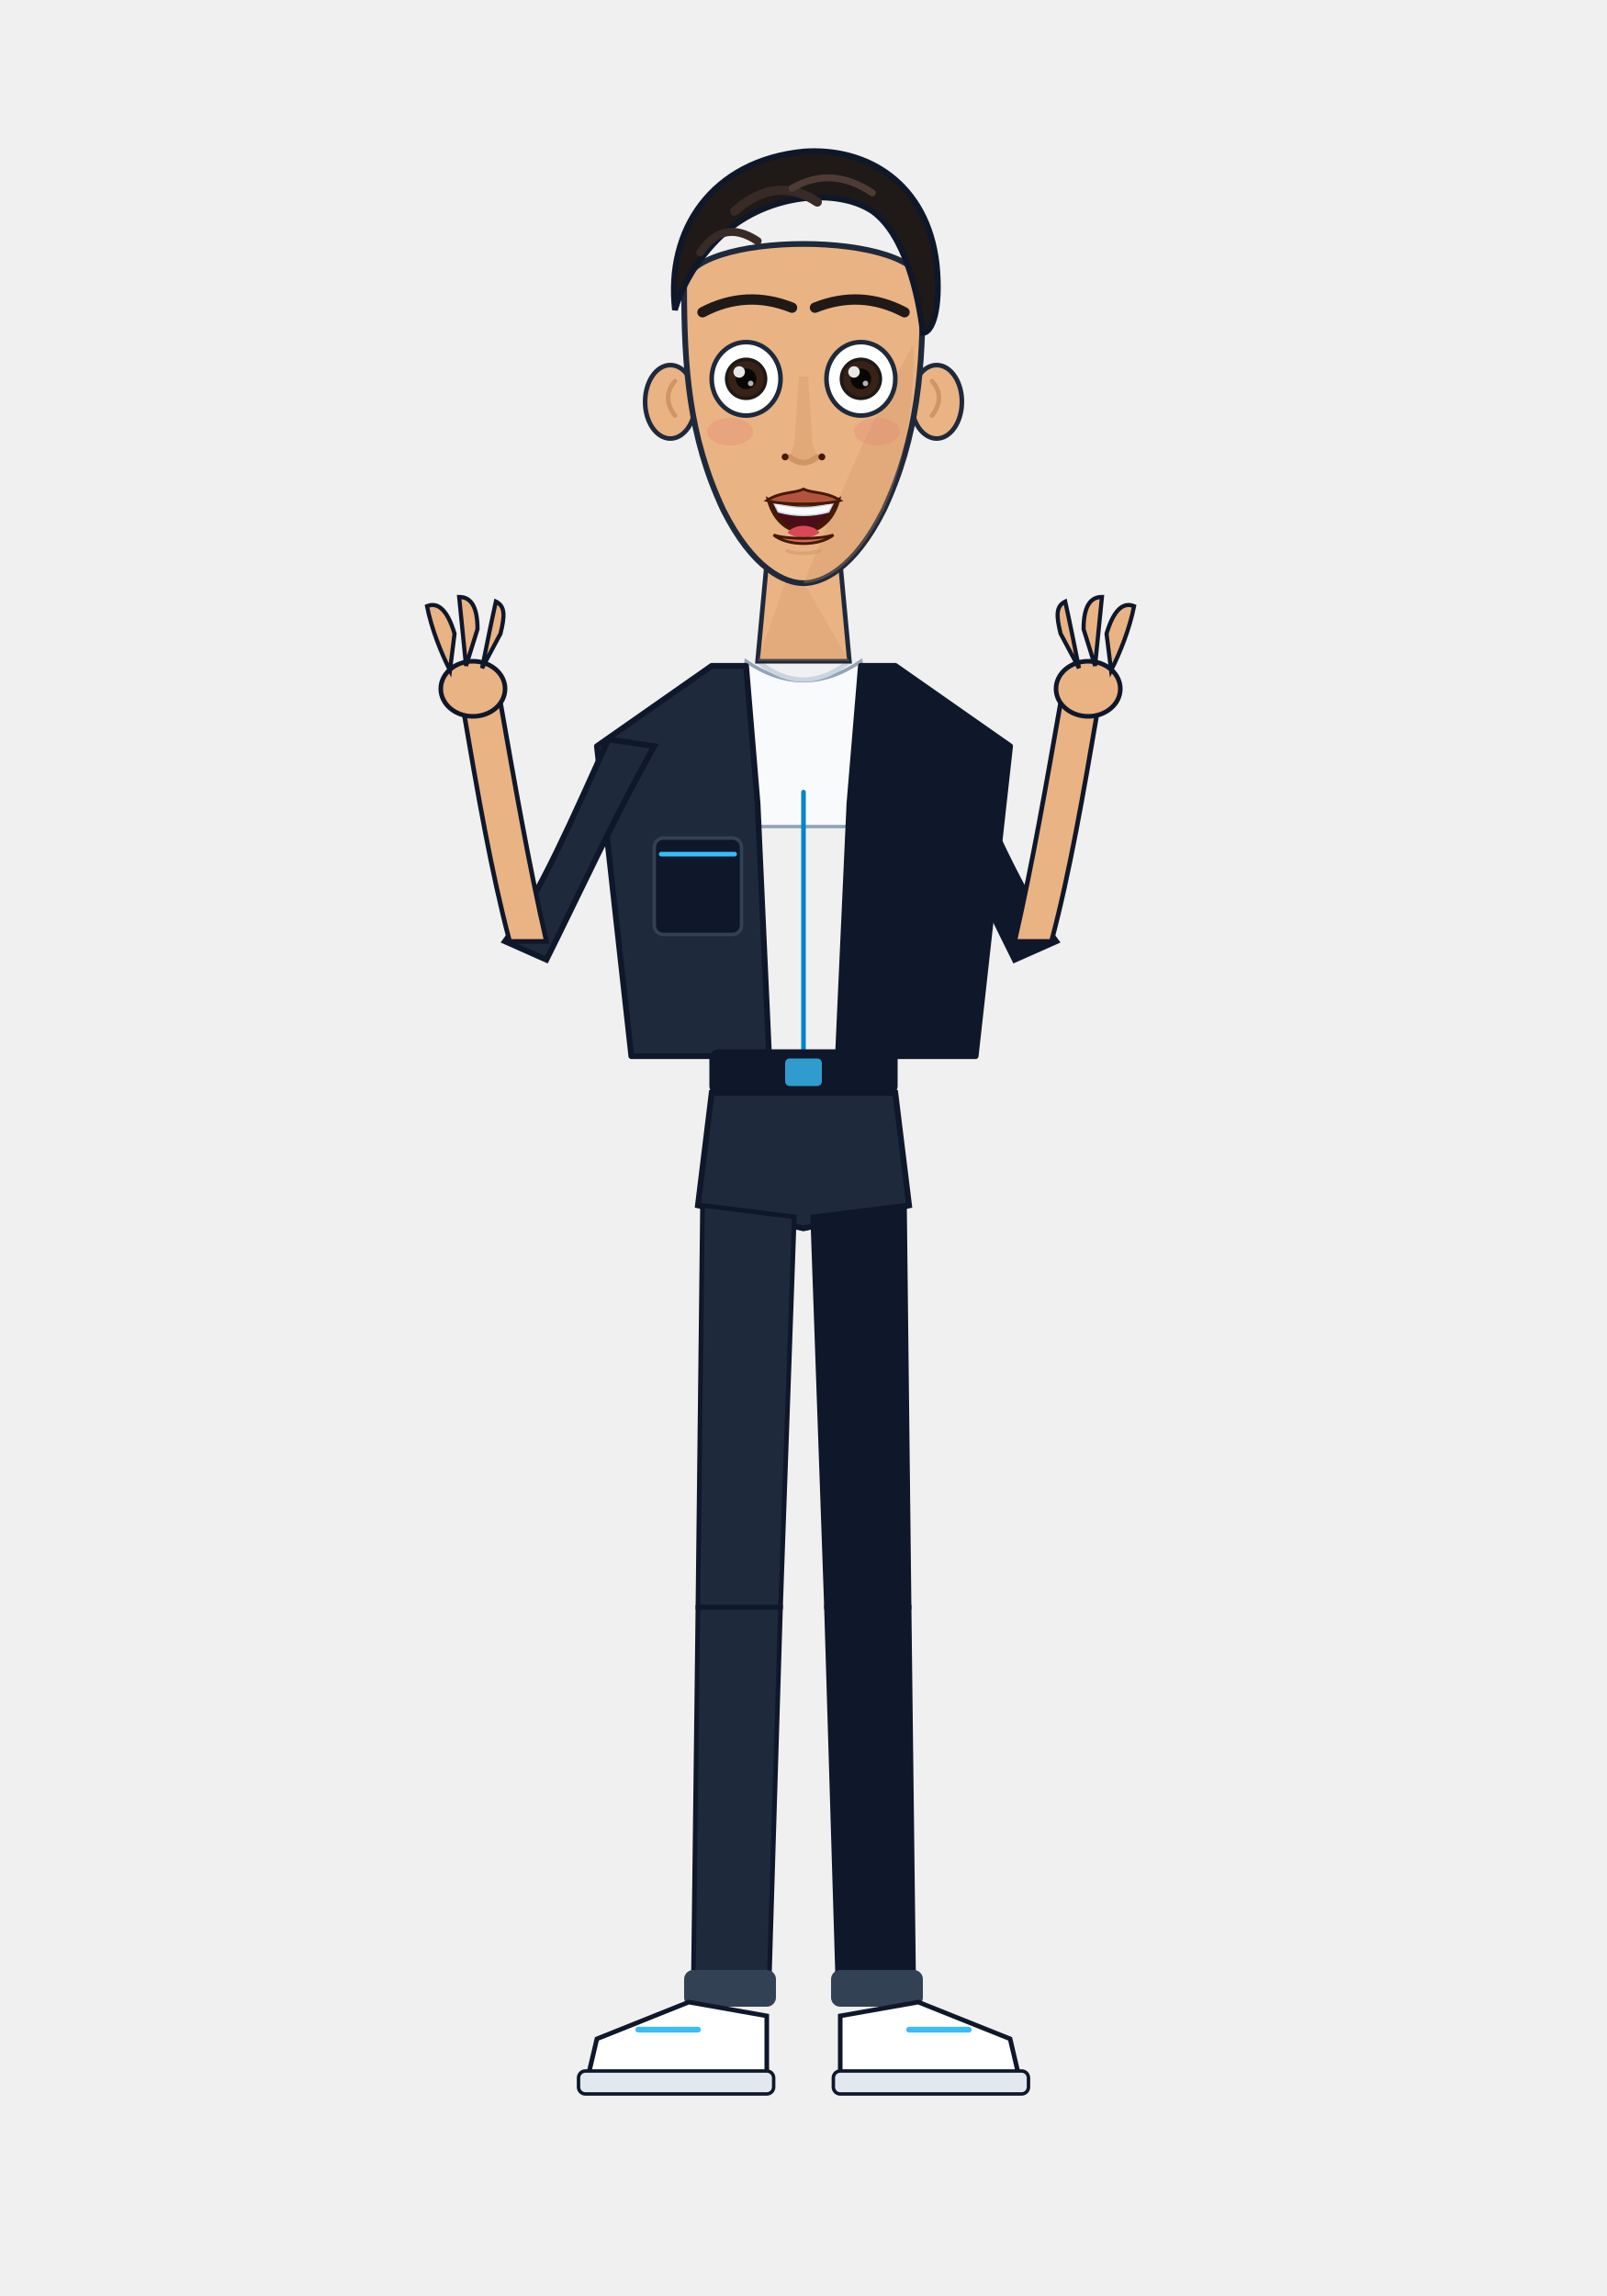
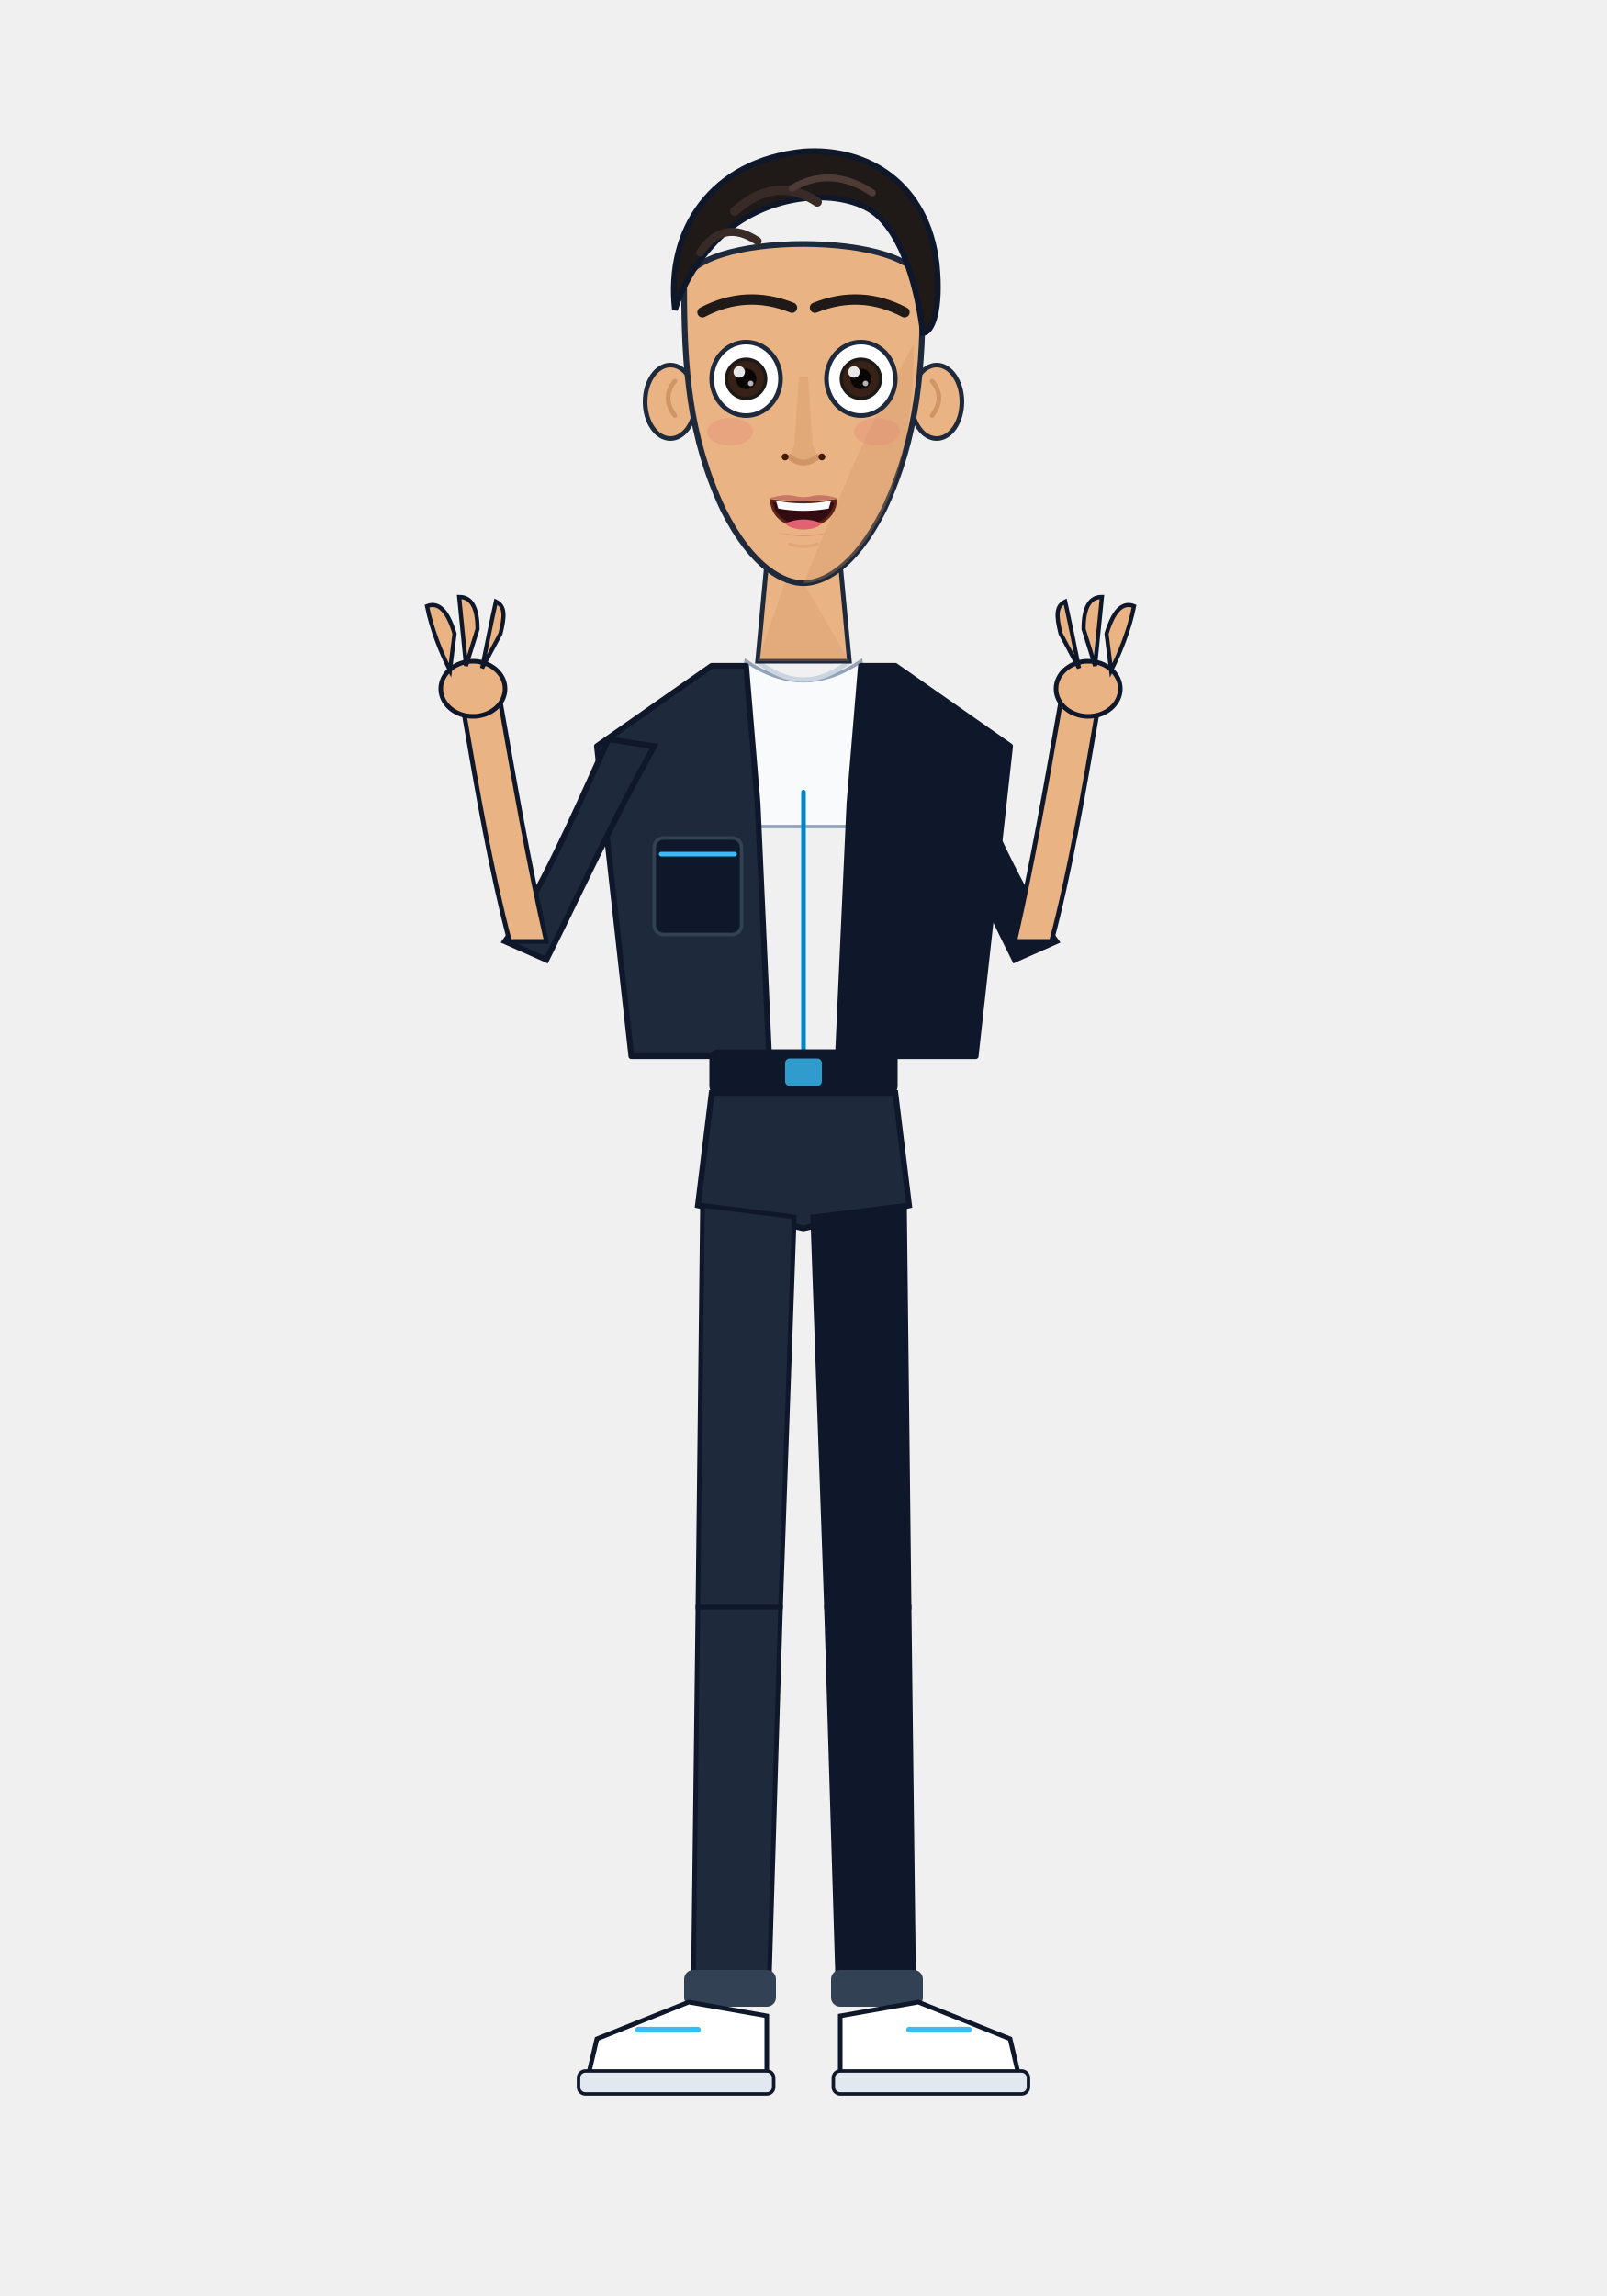
<svg xmlns="http://www.w3.org/2000/svg" viewBox="-100 50 700 1000" width="700" height="1000">
  <g id="modern_character_root">
    <path d="M 210 526 L 290 526 L 296 575 L 250 585 L 204 575 Z" fill="#1e293b" stroke="#0f172a" stroke-width="2.5" />
    <path d="M 206 575 L 246 580 L 240 750 L 204 750 Z" fill="#1e293b" stroke="#0f172a" stroke-width="2" />
    <path d="M 204 750 L 240 750 L 235 915 L 202 915 Z" fill="#1e293b" stroke="#0f172a" stroke-width="2" />
    <rect x="198" y="908" width="40" height="16" rx="4" fill="#334155" />
    <path d="M 254 580 L 294 575 L 296 750 L 260 750 Z" fill="#0f172a" stroke="#0f172a" stroke-width="2" />
    <path d="M 260 750 L 296 750 L 298 915 L 265 915 Z" fill="#0f172a" stroke="#0f172a" stroke-width="2" />
    <rect x="262" y="908" width="40" height="16" rx="4" fill="#334155" />
    <path d="M 156 955 L 234 955 L 234 928 L 200 922 L 160 938 Z" fill="#ffffff" stroke="#0f172a" stroke-width="2" />
    <rect x="152" y="952" width="85" height="10" rx="3" fill="#e2e8f0" stroke="#0f172a" stroke-width="1.5" />
    <line x1="178" y1="934" x2="204" y2="934" stroke="#38bdf8" stroke-width="2.5" stroke-linecap="round" />
    <path d="M 266 955 L 344 955 L 340 938 L 300 922 L 266 928 Z" fill="#ffffff" stroke="#0f172a" stroke-width="2" />
    <rect x="263" y="952" width="85" height="10" rx="3" fill="#e2e8f0" stroke="#0f172a" stroke-width="1.5" />
    <line x1="296" y1="934" x2="322" y2="934" stroke="#38bdf8" stroke-width="2.5" stroke-linecap="round" />
    <path d="M 225 338 Q 250 355 275 338 L 285 410 L 215 410 Z" fill="#f8fafc" stroke="#94a3b8" stroke-width="1.5" />
    <path d="M 230 338 Q 250 354 270 338" stroke="#cbd5e1" stroke-width="2" fill="none" />
    <path d="M 210 340 L 160 375 L 175 510 L 235 510 L 230 400 L 225 340 Z" fill="#1e293b" stroke="#0f172a" stroke-width="2.5" stroke-linejoin="round" />
    <path d="M 290 340 L 340 375 L 325 510 L 265 510 L 270 400 L 275 340 Z" fill="#0f172a" stroke="#0f172a" stroke-width="2.5" stroke-linejoin="round" />
    <line x1="250" y1="395" x2="250" y2="510" stroke="#0284c7" stroke-width="2" stroke-linecap="round" />
    <rect x="185" y="415" width="38" height="42" rx="4" fill="#0f172a" stroke="#334155" stroke-width="1.5" />
    <line x1="188" y1="422" x2="220" y2="422" stroke="#38bdf8" stroke-width="2" stroke-linecap="round" />
    <rect x="210" y="508" width="80" height="18" rx="3" fill="#0f172a" stroke="#0f172a" stroke-width="2" />
    <rect x="242" y="511" width="16" height="12" rx="2" fill="#38bdf8" opacity="0.8" />
    <path d="M 165 372 C 150 405, 135 440, 120 460 L 138 468 C 152 440, 168 405, 185 375 Z" fill="#1e293b" stroke="#0f172a" stroke-width="2.5" />
    <path d="M 122 460 C 114 430, 108 395, 102 360 L 118 356 C 124 390, 130 425, 138 460 Z" fill="#eab383" stroke="#0f172a" stroke-width="2" />
    <ellipse cx="106" cy="350" rx="14" ry="12" fill="#eab383" stroke="#0f172a" stroke-width="2" />
    <path d="M 96 342 C 92 334, 88 324, 86 314 C 91 312, 95 316, 98 326 Z" fill="#eab383" stroke="#0f172a" stroke-width="1.8" />
    <path d="M 103 340 C 102 330, 101 320, 100 310 C 105 310, 108 314, 108 324 Z" fill="#eab383" stroke="#0f172a" stroke-width="1.8" />
    <path d="M 110 341 C 112 331, 114 321, 116 312 C 120 314, 120 318, 118 326 Z" fill="#eab383" stroke="#0f172a" stroke-width="1.8" />
    <path d="M 315 372 C 330 405, 345 440, 360 460 L 342 468 C 328 440, 312 405, 295 375 Z" fill="#0f172a" stroke="#0f172a" stroke-width="2.5" />
    <path d="M 358 460 C 366 430, 372 395, 378 360 L 362 356 C 356 390, 350 425, 342 460 Z" fill="#eab383" stroke="#0f172a" stroke-width="2" />
    <ellipse cx="374" cy="350" rx="14" ry="12" fill="#eab383" stroke="#0f172a" stroke-width="2" />
    <path d="M 384 342 C 388 334, 392 324, 394 314 C 389 312, 385 316, 382 326 Z" fill="#eab383" stroke="#0f172a" stroke-width="1.8" />
    <path d="M 377 340 C 378 330, 379 320, 380 310 C 375 310, 372 314, 372 324 Z" fill="#eab383" stroke="#0f172a" stroke-width="1.8" />
    <path d="M 370 341 C 368 331, 366 321, 364 312 C 360 314, 360 318, 362 326 Z" fill="#eab383" stroke="#0f172a" stroke-width="1.8" />
    <path d="M 234 295 L 230 338 L 270 338 L 266 295 Z" fill="#eab383" stroke="#1e293b" stroke-width="2" />
    <path d="M 245 295 L 230 338 L 270 338 Z" fill="#d09564" opacity="0.25" />
    <ellipse cx="192" cy="225" rx="11" ry="16" fill="#eab383" stroke="#1e293b" stroke-width="2" />
    <path d="M 194 216 Q 188 223 194 231" stroke="#d09564" stroke-width="2" fill="none" stroke-linecap="round" />
    <ellipse cx="308" cy="225" rx="11" ry="16" fill="#eab383" stroke="#1e293b" stroke-width="2" />
    <path d="M 306 216 Q 312 223 306 231" stroke="#d09564" stroke-width="2" fill="none" stroke-linecap="round" />
    <path d="M 198 175               C 198 150, 302 150, 302 175               C 302 210, 300 240, 285 272               C 272 298, 258 304, 250 304               C 242 304, 228 298, 215 272               C 200 240, 198 210, 198 175 Z" fill="#eab383" stroke="#1e293b" stroke-width="2.5" />
    <path d="M 250 304 C 258 304, 272 298, 285 272 C 295 250, 298 225, 298 200 C 280 230, 260 280, 250 304 Z" fill="#d09564" opacity="0.3" />
    <ellipse cx="218" cy="238" rx="10" ry="6" fill="#e28878" opacity="0.35" />
    <ellipse cx="282" cy="238" rx="10" ry="6" fill="#e28878" opacity="0.35" />
    <path d="M 194 185              C 190 150, 210 120, 250 116              C 278 114, 304 130, 308 165              C 310 185, 306 195, 302 195              C 300 178, 294 152, 280 142              C 265 132, 235 134, 215 152              C 202 164, 196 178, 194 185 Z" fill="#1f1917" stroke="#0f172a" stroke-width="2.5" />
    <path d="M 220 142 Q 238 126 256 138" stroke="#382a26" stroke-width="4" stroke-linecap="round" fill="none" />
    <path d="M 245 132 Q 262 122 280 134" stroke="#4e3b36" stroke-width="3" stroke-linecap="round" fill="none" />
    <path d="M 205 160 Q 215 145 230 155" stroke="#382a26" stroke-width="3.5" stroke-linecap="round" fill="none" />
    <path d="M 206 186 Q 225 176 245 184" stroke="#1f1917" stroke-width="4.5" stroke-linecap="round" fill="none" />
    <path d="M 255 184 Q 275 176 294 186" stroke="#1f1917" stroke-width="4.5" stroke-linecap="round" fill="none" />
    <ellipse cx="225" cy="215" rx="15" ry="16" fill="#ffffff" stroke="#1e293b" stroke-width="2" />
    <circle cx="225" cy="215" r="8.5" fill="#382218" stroke="#1c1917" stroke-width="1.5" />
    <circle cx="225" cy="215" r="4.5" fill="#090706" />
    <circle cx="222" cy="212" r="2.5" fill="#ffffff" opacity="0.9" />
    <circle cx="227" cy="217" r="1.2" fill="#ffffff" opacity="0.7" />
    <ellipse cx="275" cy="215" rx="15" ry="16" fill="#ffffff" stroke="#1e293b" stroke-width="2" />
    <circle cx="275" cy="215" r="8.5" fill="#382218" stroke="#1c1917" stroke-width="1.5" />
    <circle cx="275" cy="215" r="4.5" fill="#090706" />
    <circle cx="272" cy="212" r="2.5" fill="#ffffff" opacity="0.9" />
    <circle cx="277" cy="217" r="1.2" fill="#ffffff" opacity="0.7" />
    <path d="M 248 214 L 246 244 Q 242 250 250 252 Q 258 250 254 244 L 252 214" fill="#d09564" opacity="0.35" />
    <path d="M 244 249 Q 250 254 256 249" stroke="#d09564" stroke-width="2.5" stroke-linecap="round" fill="none" />
    <circle cx="242" cy="249" r="1.5" fill="#451a03" />
    <circle cx="258" cy="249" r="1.5" fill="#451a03" />
-     <path d="M 235 268 C 240 286, 260 286, 265 268 C 258 272, 242 272, 235 268 Z" fill="#4a0e17" stroke="#451a03" stroke-width="1.8" />
-     <path d="M 237 269 Q 250 273 263 269 L 261 273 Q 250 276 239 273 Z" fill="#f8fafc" stroke="#cbd5e1" stroke-width="0.6" />
-     <path d="M 243 282 C 246 278, 254 278, 257 282 C 253 285, 247 285, 243 282 Z" fill="#d94858" />
-     <path d="M 234 268 C 240 264, 246 265, 250 263 C 254 265, 260 264, 266 268 C 260 270, 240 270, 234 268 Z" fill="#b4533c" stroke="#451a03" stroke-width="1.2" />
-     <path d="M 237 283 C 243 288, 257 288, 263 283 C 257 285, 243 285, 237 283 Z" fill="#cf705c" stroke="#451a03" stroke-width="1.2" />
-     <path d="M 243 290 Q 250 292 257 290" stroke="#d09564" stroke-width="1.6" fill="none" opacity="0.5" stroke-linecap="round" />
+     <path d="M 235 267 Q 242 265 246 266 Q 250 267 254 266 Q 258 265 265 267 C 258 268.5, 242 268.5, 235 267 Z" fill="#c77864" />
+     <path d="M 236 268 Q 250 270 264 268 C 263 283, 237 283, 236 268 Z" fill="#350b12" stroke="#5c2417" stroke-width="1.2" />
+     <path d="M 238 268 Q 250 270.5 262 268 L 261 271.5 Q 250 273.5 239 271.5 Z" fill="#f8fafc" />
+     <path d="M 242 278 Q 250 274.5 258 278 C 255 281.5, 245 281.5, 242 278 Z" fill="#e26274" />
+     <path d="M 237 281.5 Q 250 285.5 263 281.5 C 257 283.5, 243 283.5, 237 281.5 Z" fill="#dc8a75" />
+     <path d="M 244 287 Q 250 289 256 287" stroke="#d09564" stroke-width="1.4" fill="none" opacity="0.4" stroke-linecap="round" />
  </g>
</svg>
